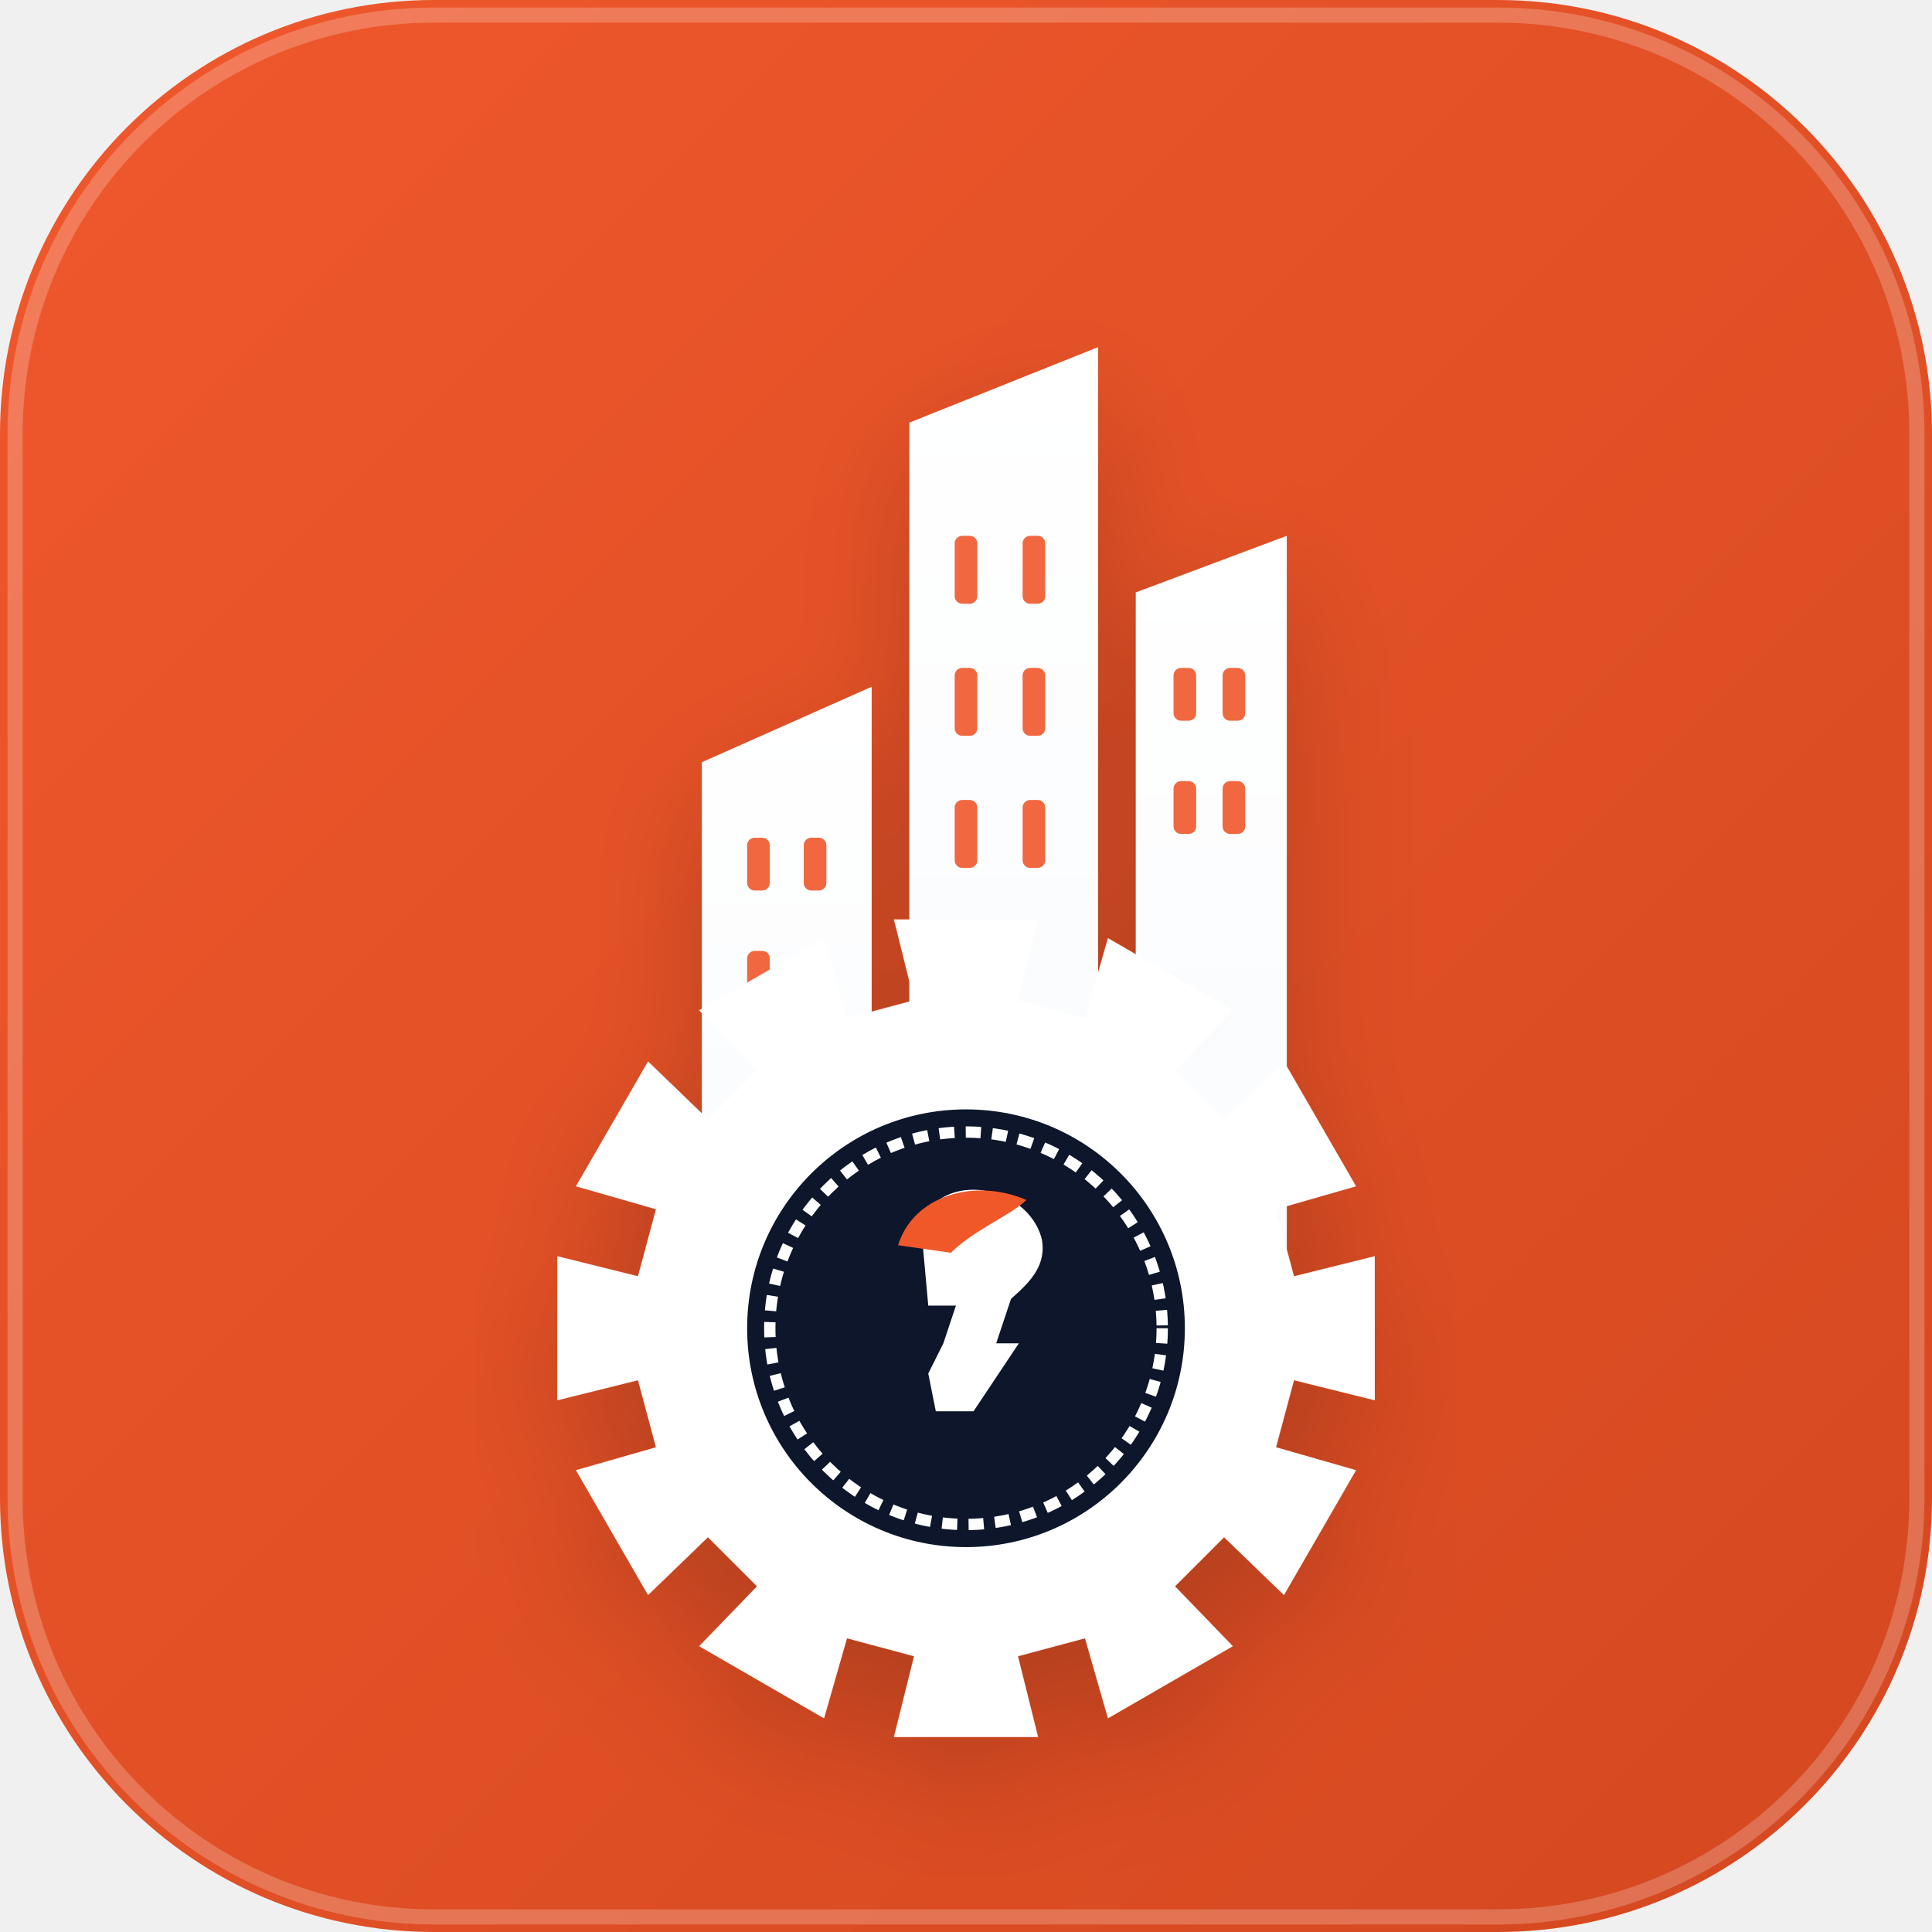
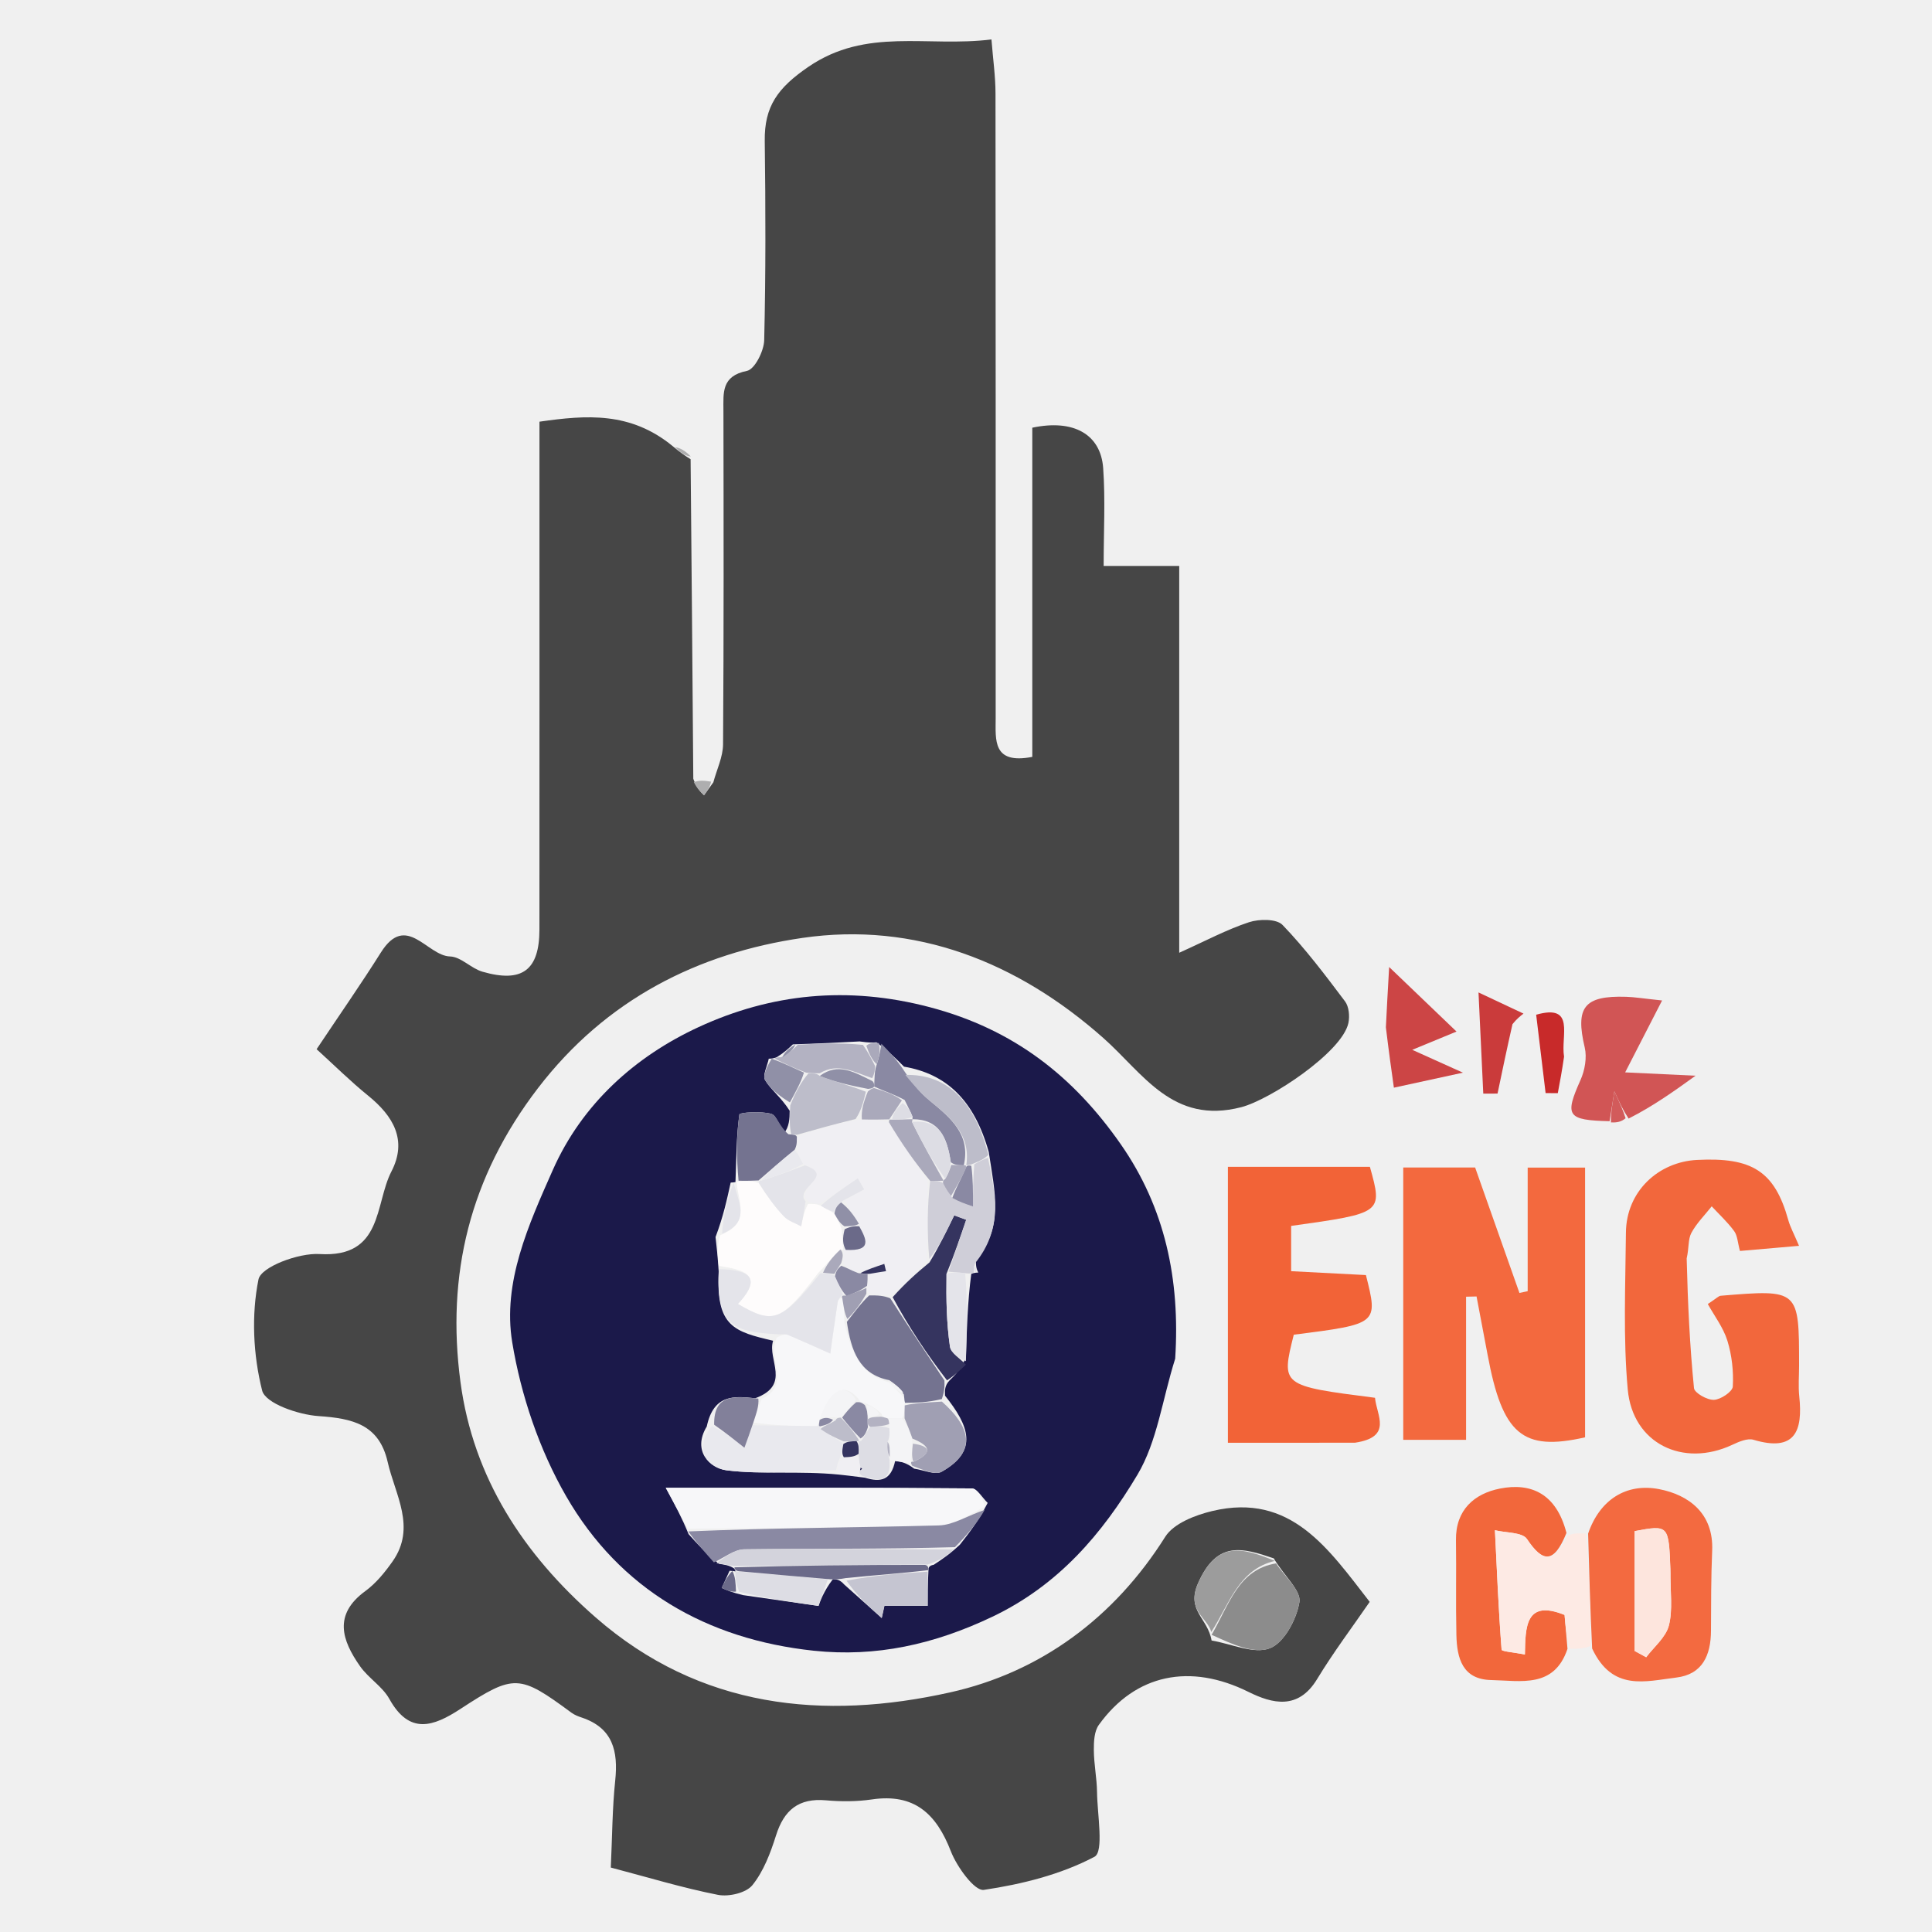
- <svg xmlns="http://www.w3.org/2000/svg" viewBox="0 0 512 512" width="512" height="512">
-   <defs>
-     <linearGradient id="bsbGrad" x1="0%" y1="0%" x2="100%" y2="100%">
-       <stop offset="0%" stop-color="#F0582C" />
-       <stop offset="100%" stop-color="#D44820" />
-     </linearGradient>
-     <linearGradient id="buildingGrad" x1="0%" y1="0%" x2="0%" y2="100%">
-       <stop offset="0%" stop-color="#FFFFFF" />
-       <stop offset="100%" stop-color="#F8FAFC" />
-     </linearGradient>
-     <filter id="dropGlow" x="-10%" y="-10%" width="120%" height="120%">
-       <feDropShadow dx="0" dy="12" stdDeviation="16" flood-color="#000000" flood-opacity="0.18" />
-     </filter>
-   </defs>
-   <rect width="512" height="512" rx="115" fill="url(#bsbGrad)" />
-   <rect x="4" y="4" width="504" height="504" rx="111" fill="none" stroke="#FFFFFF" stroke-opacity="0.22" stroke-width="4" />
-   <g filter="url(#dropGlow)" transform="translate(16, 12)">
-     <path d="M170 190 L215 170 L215 360 L170 360 Z" fill="url(#buildingGrad)" />
-     <path d="M225 100 L275 80 L275 360 L225 360 Z" fill="url(#buildingGrad)" />
-     <path d="M285 145 L325 130 L325 360 L285 360 Z" fill="url(#buildingGrad)" />
-     <rect x="237" y="130" width="6" height="18" rx="2" fill="#F0582C" opacity="0.9" />
-     <rect x="255" y="130" width="6" height="18" rx="2" fill="#F0582C" opacity="0.9" />
-     <rect x="237" y="165" width="6" height="18" rx="2" fill="#F0582C" opacity="0.9" />
-     <rect x="255" y="165" width="6" height="18" rx="2" fill="#F0582C" opacity="0.9" />
-     <rect x="237" y="200" width="6" height="18" rx="2" fill="#F0582C" opacity="0.9" />
-     <rect x="255" y="200" width="6" height="18" rx="2" fill="#F0582C" opacity="0.9" />
-     <rect x="182" y="210" width="6" height="14" rx="2" fill="#F0582C" opacity="0.9" />
-     <rect x="197" y="210" width="6" height="14" rx="2" fill="#F0582C" opacity="0.9" />
-     <rect x="182" y="240" width="6" height="14" rx="2" fill="#F0582C" opacity="0.9" />
-     <rect x="197" y="240" width="6" height="14" rx="2" fill="#F0582C" opacity="0.9" />
-     <rect x="295" y="165" width="6" height="14" rx="2" fill="#F0582C" opacity="0.9" />
-     <rect x="308" y="165" width="6" height="14" rx="2" fill="#F0582C" opacity="0.9" />
-     <rect x="295" y="195" width="6" height="14" rx="2" fill="#F0582C" opacity="0.9" />
-     <rect x="308" y="195" width="6" height="14" rx="2" fill="#F0582C" opacity="0.9" />
-     <g transform="translate(240, 340)">
-       <path d="M 108.33 -19.10 L 108.33 19.10 L 86.92 13.77 L 82.16 31.54 L 103.37 37.62 L 84.26 70.71 L 68.39 55.38 L 55.38 68.39 L 70.71 84.26 L 37.62 103.37 L 31.54 82.16 L 13.77 86.92 L 19.10 108.33 L -19.10 108.33 L -13.77 86.92 L -31.54 82.16 L -37.62 103.37 L -70.71 84.26 L -55.38 68.39 L -68.39 55.38 L -84.26 70.71 L -103.37 37.62 L -82.16 31.54 L -86.92 13.77 L -108.33 19.10 L -108.33 -19.10 L -86.92 -13.77 L -82.16 -31.54 L -103.37 -37.62 L -84.26 -70.71 L -68.39 -55.38 L -55.38 -68.39 L -70.71 -84.26 L -37.62 -103.37 L -31.54 -82.16 L -13.77 -86.92 L -19.10 -108.33 L 19.10 -108.33 L 13.77 -86.92 L 31.54 -82.16 L 37.62 -103.37 L 70.71 -84.26 L 55.38 -68.39 L 68.39 -55.38 L 84.26 -70.71 L 103.37 -37.62 L 82.16 -31.54 L 86.92 -13.77 Z" fill="#FFFFFF" />
-       <circle cx="0" cy="0" r="58" fill="#0F172A" />
-       <circle cx="0" cy="0" r="52" fill="none" stroke="#FFFFFF" stroke-width="3" stroke-dasharray="4 3" />
-       <path d="M-12 -28 C-6 -42 16 -38 20 -24 C22 -15 14 -10 10 -6 L-10 -6 Z" fill="#FFFFFF" />
-       <path d="M-2 -8 L12 -8 L8 4 L14 4 L6 16 L2 22 L-8 22 L-10 12 L-6 4 Z" fill="#FFFFFF" />
-       <path d="M-18 -22 C-14 -35 2 -40 16 -34 C12 -30 2 -26 -4 -20 Z" fill="#F0582C" />
-     </g>
-   </g>
+ <svg xmlns="http://www.w3.org/2000/svg" viewBox="-8 17 252 252" width="256" height="256">
+   <path fill="#464646" opacity="1" stroke="none" d=" M82.079,76.899   C82.202,90.538 82.325,104.177 82.43,118.581   C82.885,119.807 83.357,120.269 83.829,120.73   C84.234,120.167 84.639,119.604 85.044,119.041   C85.486,117.388 86.3,115.737 86.312,114.08   C86.414,99.584 86.386,85.086 86.361,70.588   C86.357,68.216 86.078,66.048 89.433,65.374   C90.442,65.171 91.644,62.788 91.678,61.378   C91.885,52.718 91.863,44.049 91.75,35.386   C91.691,30.888 93.425,28.468 97.435,25.722   C105.02,20.526 112.915,23.192 121.32,22.145   C121.52,24.698 121.845,26.936 121.848,29.174   C121.882,56.336 121.867,83.499 121.87,110.661   C121.871,113.504 121.427,116.736 126.647,115.723   C126.647,101.432 126.647,87.046 126.647,72.787   C132.05,71.639 135.577,73.664 135.892,78.052   C136.187,82.151 135.955,86.288 135.955,90.82   C139.442,90.82 142.377,90.82 145.812,90.82   C145.812,107.654 145.812,124.076 145.812,141.272   C149.288,139.71 152.012,138.245 154.905,137.292   C156.23,136.855 158.502,136.831 159.284,137.642   C162.255,140.727 164.855,144.181 167.439,147.614   C167.953,148.297 168.068,149.557 167.876,150.445   C167.054,154.246 157.68,160.44 153.9,161.416   C144.95,163.726 141.123,157.014 135.925,152.403   C124.712,142.458 111.358,137.191 96.649,139.339   C83.093,141.318 71.075,147.314 62.162,158.943   C53.263,170.553 50.19,183.282 52.064,197.288   C53.73,209.737 60.267,219.729 69.679,227.955   C83.303,239.862 99.442,241.432 115.959,237.739   C127.694,235.115 137.314,228.047 143.985,217.454   C145.087,215.705 147.916,214.612 150.152,214.083   C160.391,211.659 165.284,219.034 170.657,225.939   C168.42,229.196 165.929,232.499 163.793,236.018   C161.338,240.065 157.973,239.235 154.848,237.684   C147.275,233.927 140.138,235.301 135.324,241.989   C134.725,242.821 134.666,244.173 134.674,245.281   C134.686,247.107 135.069,248.929 135.091,250.755   C135.128,253.681 136.01,258.527 134.755,259.19   C130.369,261.505 125.28,262.773 120.32,263.507   C119.122,263.684 116.812,260.503 116.027,258.475   C114.129,253.572 111.256,250.894 105.727,251.708   C103.765,251.997 101.719,252 99.739,251.824   C96.179,251.507 94.265,253.084 93.219,256.407   C92.5,258.688 91.602,261.078 90.135,262.895   C89.318,263.906 87.055,264.432 85.644,264.154   C81.047,263.25 76.543,261.875 71.67,260.594   C71.861,256.504 71.864,252.858 72.245,249.251   C72.65,245.41 71.944,242.385 67.868,241.025   C67.405,240.871 66.926,240.682 66.538,240.396   C59.74,235.385 59.082,235.316 52.056,239.905   C48.511,242.22 45.401,243.307 42.784,238.598   C41.881,236.974 40.054,235.89 38.965,234.337   C36.6,230.965 35.444,227.603 39.654,224.53   C41.042,223.517 42.2,222.089 43.202,220.666   C46.333,216.219 43.539,211.985 42.564,207.689   C41.452,202.788 37.978,202.007 33.548,201.707   C30.92,201.529 26.615,200.055 26.192,198.376   C25.023,193.738 24.772,188.54 25.716,183.878   C26.048,182.237 30.966,180.405 33.673,180.571   C41.984,181.081 40.857,174.051 43.06,169.791   C45.164,165.722 43.3,162.569 40.015,159.909   C37.709,158.041 35.595,155.937 33.297,153.851   C36.34,149.29 39.106,145.327 41.678,141.242   C45,135.966 47.692,141.673 50.701,141.755   C52.124,141.794 53.442,143.314 54.929,143.744   C60.116,145.243 62.357,143.541 62.36,138.242   C62.372,118.079 62.365,97.916 62.365,77.752   C62.365,75.933 62.365,74.115 62.365,72.002   C68.506,71.12 74.238,70.683 79.723,75.177   C80.773,76.066 81.426,76.482 82.079,76.899  M150.032,230.977   C152.607,231.409 155.556,232.801 157.644,231.987   C159.505,231.261 161.127,228.208 161.489,225.962   C161.727,224.483 159.544,222.614 158.141,220.264   C154.063,218.886 150.745,217.887 148.268,223.514   C146.695,227.088 149.542,228.029 150.032,230.977  z" />
+   <path fill="#1B194A" opacity="1" stroke="none" d=" M145.284,194.223   C143.596,199.569 142.939,205.043 140.356,209.367   C135.771,217.041 130.093,223.755 121.433,227.881   C113.845,231.497 106.253,233.172 98.145,232.311   C84.208,230.832 72.862,224.33 65.844,212.155   C62.35,206.094 59.95,199.002 58.813,192.088   C57.526,184.267 60.937,176.759 64.105,169.609   C67.949,160.933 74.908,154.766 83.114,150.973   C92.536,146.617 102.541,145.547 113.272,148.372   C124.25,151.261 132.027,157.414 138.19,166.255   C143.941,174.504 145.954,183.87 145.284,194.223  M108.764,207.529   C109.5,207.656 110.235,207.784 111.245,208.568   C112.456,208.73 113.978,209.443 114.827,208.964   C119.666,206.237 118.404,202.965 115.261,199.042   C115.235,198.38 115.209,197.718 115.87,197.036   C116.575,196.356 117.28,195.676 117.99,194.078   C118.102,190.416 118.214,186.755 118.685,183.169   C118.685,183.169 119.003,182.984 119.603,182.99   C119.419,182.606 119.235,182.221 119.314,181.179   C122.944,177.16 121.776,172.573 120.966,167.253   C119.072,160.505 115.458,157.076 109.915,156.129   C108.93,155.132 107.944,154.135 106.318,152.958   C105.877,152.992 105.436,153.025 104.119,152.839   C101.438,152.98 98.756,153.122 95.422,153.22   C94.858,153.755 94.294,154.29 93.351,154.874   C93.351,154.874 93.028,155.076 92.274,155.093   C92.083,156.046 91.429,157.273 91.797,157.893   C92.538,159.14 93.835,160.055 95.001,161.88   C94.987,162.92 94.972,163.959 94.208,164.893   C93.683,163.981 93.324,162.492 92.598,162.285   C91.263,161.903 88.477,162.101 88.44,162.36   C88.041,165.19 88.057,168.078 87.932,171.133   C87.932,171.133 88.095,171.219 87.304,171.251   C86.818,173.478 86.333,175.705 85.332,178.351   C85.472,179.604 85.613,180.858 85.752,182.974   C85.375,190.063 87.825,190.701 92.841,191.881   C92.046,194.355 95.266,197.627 90.505,199.38   C87.796,199.093 85.088,198.809 84.187,203.063   C82.256,206.241 84.567,208.505 86.774,208.78   C91.459,209.364 96.283,208.828 101.442,209.34   C102.288,209.431 103.134,209.523 104.826,209.744   C106.838,210.37 108.236,210.113 108.764,207.529  M87.162,221.886   C86.82,222.631 86.479,223.375 86.138,224.119   C86.767,224.405 87.397,224.692 88.909,225.059   C92.08,225.512 95.251,225.965 98.761,226.467   C98.923,226.005 99.45,224.503 100.635,222.986   C101.074,222.992 101.513,222.998 102.121,223.68   C103.75,225.136 105.379,226.593 107.008,228.049   C107.125,227.518 107.242,226.986 107.358,226.454   C109.113,226.454 110.867,226.454 113,226.454   C113,225.19 113,223.595 113.116,221.607   C113.116,221.607 113.122,221.197 113.784,221.107   C114.799,220.439 115.814,219.771 117.199,218.486   C118.407,216.945 119.614,215.405 120.827,213.031   C120.14,212.374 119.458,211.15 118.766,211.143   C105.877,211.029 92.987,211.059 78.838,211.059   C80.119,213.433 80.92,214.918 81.814,217.102   C82.915,218.331 84.016,219.559 85.784,220.978   C86.469,221.074 87.154,221.171 87.781,221.598   C87.781,221.598 87.921,221.902 87.976,221.991   C87.976,221.991 87.899,221.92 87.162,221.886  z" />
+   <path fill="#F3693E" opacity="1" stroke="none" d=" M175.032,189.996   C175.032,182.883 175.032,176.269 175.032,169.28   C178.458,169.28 181.371,169.28 184.407,169.28   C186.297,174.63 188.242,180.137 190.187,185.644   C190.546,185.567 190.904,185.49 191.263,185.413   C191.263,180.168 191.263,174.922 191.263,169.297   C193.923,169.297 196.15,169.297 198.75,169.297   C198.75,181.062 198.75,192.774 198.75,204.477   C190.582,206.336 187.968,204.109 186.034,193.708   C185.563,191.172 185.074,188.638 184.593,186.104   C184.138,186.114 183.683,186.125 183.228,186.136   C183.228,192.232 183.228,198.329 183.228,204.801   C180.181,204.801 177.961,204.801 175.032,204.801   C175.032,200.016 175.032,195.256 175.032,189.996  z" />
+   <path fill="#F2673C" opacity="1" stroke="none" d=" M212.001,181.143   C212.147,187.035 212.409,192.56 212.955,198.057   C213.018,198.69 214.674,199.622 215.559,199.588   C216.443,199.554 217.98,198.519 218.018,197.855   C218.128,195.876 217.9,193.784 217.315,191.887   C216.782,190.16 215.608,188.631 214.757,187.09   C215.902,186.344 216.161,186.034 216.444,186.01   C226.661,185.167 226.662,185.171 226.663,195.137   C226.663,196.469 226.546,197.814 226.686,199.132   C227.168,203.667 226.14,206.419 220.717,204.798   C219.924,204.561 218.802,205.055 217.947,205.455   C211.535,208.458 204.958,205.3 204.316,198.243   C203.699,191.473 204.02,184.609 204.077,177.788   C204.121,172.365 208.331,168.551 213.351,168.295   C220.478,167.932 223.466,169.711 225.257,176.147   C225.508,177.048 225.975,177.889 226.656,179.499   C223.849,179.743 221.493,179.947 218.951,180.168   C218.65,179.069 218.629,178.173 218.195,177.579   C217.341,176.413 216.256,175.415 215.267,174.348   C214.361,175.497 213.285,176.555 212.607,177.826   C212.17,178.646 212.317,179.776 212.001,181.143  z" />
+   <path fill="#F26337" opacity="1" stroke="none" d=" M168.716,205.183   C162.963,205.185 157.682,205.185 152.16,205.185   C152.16,192.953 152.16,181.222 152.16,169.196   C158.492,169.196 164.581,169.196 170.682,169.196   C172.363,175.228 172.363,175.228 160.41,176.902   C160.41,178.713 160.41,180.584 160.41,182.806   C163.765,182.98 167.015,183.149 170.163,183.313   C171.769,189.69 171.769,189.69 160.753,191.092   C159.088,197.75 159.088,197.75 171.35,199.32   C171.549,201.601 173.712,204.445 168.716,205.183  z" />
+   <path fill="#F36A40" opacity="1" stroke="none" d=" M199.146,217.036   C200.669,212.588 204.147,210.41 208.414,211.237   C212.245,211.98 215.539,214.376 215.327,219.268   C215.177,222.745 215.188,226.229 215.172,229.71   C215.157,232.881 214.071,235.405 210.641,235.812   C206.694,236.281 202.32,237.684 199.671,232.025   C199.407,226.519 199.276,221.777 199.146,217.036  M209.882,221.661   C209.662,215.886 209.662,215.886 205.21,216.712   C205.21,221.917 205.21,227.128 205.21,232.339   C205.713,232.614 206.217,232.889 206.72,233.163   C207.746,231.8 209.274,230.568 209.674,229.04   C210.207,227.009 209.861,224.748 209.882,221.661  z" />
+   <path fill="#F2673B" opacity="1" stroke="none" d=" M196.455,232.066   C194.715,237.252 190.352,236.216 186.508,236.137   C182.755,236.061 182.034,233.284 181.965,230.277   C181.872,226.148 181.97,222.015 181.909,217.884   C181.852,213.927 184.321,211.82 187.642,211.162   C191.674,210.363 195,211.79 196.32,216.949   C194.666,221.049 193.19,220.768 191.175,217.749   C190.568,216.839 188.428,216.952 186.991,216.596   C187.244,221.792 187.462,226.99 187.86,232.175   C187.879,232.414 189.512,232.529 190.9,232.801   C190.97,229.276 190.929,225.565 196.073,227.642   C196.201,229.12 196.328,230.593 196.455,232.066  z" />
+   <path fill="#FDEAE4" opacity="1" stroke="none" d=" M196.753,232.055   C196.328,230.593 196.201,229.12 196.073,227.642   C190.929,225.565 190.97,229.276 190.9,232.801   C189.512,232.529 187.879,232.414 187.86,232.175   C187.462,226.99 187.244,221.792 186.991,216.596   C188.428,216.952 190.568,216.839 191.175,217.749   C193.19,220.768 194.666,221.049 196.496,217.299   C197.253,216.949 197.883,216.985 198.829,217.028   C199.276,221.777 199.407,226.519 199.48,231.673   C198.633,232.071 197.842,232.058 196.753,232.055  z" />
+   <path fill="#D15555" opacity="1" stroke="none" d=" M201.944,163.245   C196.388,163.109 196.062,162.557 198.153,157.873   C198.716,156.611 199.012,154.94 198.703,153.629   C197.465,148.383 198.606,146.847 204.105,147.017   C205.227,147.052 206.344,147.24 208.794,147.496   C207.115,150.765 205.772,153.379 203.977,156.875   C207.515,157.043 210.711,157.195 213.156,157.311   C210.578,159.172 207.709,161.242 204.427,162.901   C203.691,161.785 203.368,161.079 202.572,159.342   C202.235,161.433 202.09,162.339 201.944,163.245  z" />
+   <path fill="#CC4545" opacity="1" stroke="none" d=" M172.768,151   C172.886,148.516 173.003,146.47 173.194,143.134   C176.608,146.404 179.071,148.764 181.98,151.551   C180.525,152.151 178.805,152.861 176.207,153.933   C178.687,155.051 180.28,155.769 182.815,156.912   C179.478,157.638 177.13,158.148 173.811,158.87   C173.5,156.657 173.133,154.048 172.768,151  z" />
+   <path fill="#CA3B3B" opacity="1" stroke="none" d=" M189.28,150.586   C188.539,153.85 187.935,156.746 187.331,159.641   C186.711,159.643 186.091,159.644 185.471,159.646   C185.286,155.723 185.101,151.799 184.848,146.449   C187.556,147.723 189.136,148.466 190.716,149.209   C190.283,149.545 189.85,149.881 189.28,150.586  z" />
+   <path fill="#C82A2A" opacity="1" stroke="none" d=" M196.008,154.824   C195.736,156.698 195.463,158.143 195.191,159.588   C194.661,159.585 194.131,159.581 193.601,159.577   C193.197,156.223 192.794,152.87 192.37,149.355   C197.548,147.885 195.549,152.119 196.008,154.824  z" />
+   <path fill="#D25B5B" opacity="1" stroke="none" d=" M202.123,163.398   C202.09,162.339 202.235,161.433 202.572,159.342   C203.368,161.079 203.691,161.785 204.034,162.857   C203.47,163.333 202.887,163.442 202.123,163.398  z" />
+   <path fill="#AEAEAF" opacity="1" stroke="none" d=" M84.746,118.953   C84.639,119.604 84.234,120.167 83.829,120.73   C83.357,120.269 82.885,119.807 82.506,119.022   C83.216,118.754 83.832,118.81 84.746,118.953  z" />
+   <path fill="#AEAEAF" opacity="1" stroke="none" d=" M82.099,76.545   C81.426,76.482 80.773,76.066 80.053,75.331   C80.697,75.406 81.408,75.799 82.099,76.545  z" />
+   <path fill="#8C8C8C" opacity="1" stroke="none" d=" M158.445,220.92   C159.544,222.614 161.727,224.483 161.489,225.962   C161.127,228.208 159.505,231.261 157.644,231.987   C155.556,232.801 152.607,231.409 150.037,230.236   C152.378,226.18 153.544,221.72 158.445,220.92  z" />
+   <path fill="#9C9C9C" opacity="1" stroke="none" d=" M158.293,220.592   C153.544,221.72 152.378,226.18 149.99,229.872   C149.542,228.029 146.695,227.088 148.268,223.514   C150.745,217.887 154.063,218.886 158.293,220.592  z" />
+   <path fill="#F7F7F9" opacity="1" stroke="none" d=" M81.721,216.402   C80.92,214.918 80.119,213.433 78.838,211.059   C92.987,211.059 105.877,211.029 118.766,211.143   C119.458,211.15 120.14,212.374 120.44,213.524   C118.195,214.697 116.351,215.917 114.475,215.968   C103.561,216.265 92.64,216.287 81.721,216.402  z" />
+   <path fill="#FEFCFC" opacity="1" stroke="none" d=" M85.753,182.112   C85.613,180.858 85.472,179.604 85.93,178.126   C90.087,176.385 88.18,173.588 88.095,171.219   C88.095,171.219 87.932,171.133 88.321,171.099   C89.468,171.033 90.225,171.002 90.993,171.333   C92.08,173.033 93.082,174.439 94.264,175.673   C94.835,176.268 95.746,176.538 96.502,176.955   C96.693,175.988 96.884,175.02 97.385,174.038   C98.107,174.023 98.521,174.022 99.07,174.258   C99.704,174.683 100.201,174.871 100.845,175.308   C101.252,176.047 101.512,176.538 101.794,177.405   C101.861,178.533 101.906,179.285 101.981,180.032   C102.011,180.028 102.006,179.968 101.626,179.976   C100.517,180.986 99.787,181.989 98.706,183.058   C93.921,189.371 92.882,189.806 88.25,187.076   C91.865,183.224 88.913,182.612 85.753,182.112  M99.528,177.392   C99.528,177.392 99.617,177.525 99.528,177.392  z" />
+   <path fill="#F7F7F9" opacity="1" stroke="none" d=" M91.331,199.477   C95.266,197.627 92.046,194.355 93.308,191.473   C94.105,191.073 94.475,190.988 94.758,191.108   C96.615,191.897 98.453,192.731 100.297,193.55   C100.613,191.309 100.916,189.067 101.262,186.831   C101.309,186.531 101.578,186.265 101.872,186.358   C102.067,187.519 102.133,188.305 102.13,189.466   C102.99,193.103 104.043,196.264 108.034,197.326   C108.64,198.086 109.211,198.545 109.849,199.247   C109.96,199.651 110.004,199.813 110.01,200.311   C109.977,201.099 109.983,201.551 109.645,202.003   C108.844,202.012 108.386,202.02 107.693,201.977   C107.458,201.926 107.012,201.743 107.005,201.431   C106.332,200.748 105.665,200.375 104.747,199.973   C104.333,199.903 104.169,199.863 103.996,199.488   C102.132,197.231 100.262,198.271 98.908,202.21   C98.819,202.673 98.802,202.862 98.448,203.04   C95.467,202.984 92.823,202.94 90.262,202.54   C90.673,201.282 91.002,200.379 91.331,199.477  z" />
+   <path fill="#8A89A3" opacity="1" stroke="none" d=" M81.768,216.752   C92.64,216.287 103.561,216.265 114.475,215.968   C116.351,215.917 118.195,214.697 120.437,213.94   C119.614,215.405 118.407,216.945 116.557,218.803   C106.969,219.08 98.023,218.968 89.079,219.083   C87.751,219.1 86.438,220.193 85.117,220.788   C84.016,219.559 82.915,218.331 81.768,216.752  z" />
+   <path fill="#747390" opacity="1" stroke="none" d=" M108,197.025   C104.043,196.264 102.99,193.103 102.461,189.419   C103.575,187.998 104.288,186.998 105.376,185.964   C106.504,185.959 107.256,185.987 108.128,186.35   C110.56,190.142 112.871,193.599 115.183,197.056   C115.209,197.718 115.235,198.38 114.844,199.485   C112.968,199.943 111.508,199.959 110.048,199.975   C110.004,199.813 109.96,199.651 109.901,198.903   C109.257,197.887 108.628,197.456 108,197.025  z" />
+   <path fill="#35345F" opacity="1" stroke="none" d=" M115.526,197.046   C112.871,193.599 110.56,190.142 108.434,186.195   C110.055,184.397 111.489,183.09 113.24,181.66   C114.526,179.532 115.495,177.528 116.464,175.523   C116.985,175.716 117.506,175.91 118.027,176.103   C117.258,178.359 116.488,180.616 115.459,183.148   C115.404,186.502 115.466,189.601 115.907,192.645   C116.032,193.511 117.262,194.217 117.985,194.996   C117.28,195.676 116.575,196.356 115.526,197.046  z" />
+   <path fill="#E4E4EA" opacity="1" stroke="none" d=" M101.744,185.984   C101.578,186.265 101.309,186.531 101.262,186.831   C100.916,189.067 100.613,191.309 100.297,193.55   C98.453,192.731 96.615,191.897 94.758,191.108   C94.475,190.988 94.105,191.073 93.376,191.035   C87.825,190.701 85.375,190.063 85.753,182.543   C88.913,182.612 91.865,183.224 88.25,187.076   C92.882,189.806 93.921,189.371 99.001,183.082   C100.04,183.079 100.433,183.118 100.912,183.46   C101.354,184.512 101.71,185.263 101.987,185.996   C101.907,185.978 101.744,185.984 101.744,185.984  z" />
+   <path fill="#E9E9EE" opacity="1" stroke="none" d=" M90.179,202.895   C92.823,202.94 95.467,202.984 98.492,203.01   C98.872,202.992 98.961,203.045 99.025,203.389   C100.079,204.158 101.068,204.584 102.002,205.356   C101.856,206.158 101.767,206.614 101.515,207.238   C101.252,207.854 101.151,208.303 101.051,208.752   C96.283,208.828 91.459,209.364 86.774,208.78   C84.567,208.505 82.256,206.241 84.848,203.019   C86.705,203.927 87.901,204.88 89.098,205.833   C89.458,204.854 89.818,203.874 90.179,202.895  z" />
+   <path fill="#CFCED8" opacity="1" stroke="none" d=" M115.719,182.872   C116.488,180.616 117.258,178.359 118.027,176.103   C117.506,175.91 116.985,175.716 116.464,175.523   C115.495,177.528 114.526,179.532 113.211,181.217   C112.908,177.6 112.951,174.304 113.326,171.026   C114.102,171.034 114.546,171.023 115.002,171.316   C115.359,172.079 115.702,172.539 116.217,173.255   C117.127,173.763 117.865,174.014 118.916,174.372   C118.916,172.371 118.916,170.743 119.079,168.866   C119.785,168.418 120.327,168.218 120.87,168.018   C121.776,172.573 122.944,177.16 119.161,181.795   C119.006,182.602 119.004,182.793 119.003,182.984   C119.003,182.984 118.685,183.169 118.072,183.087   C116.878,182.96 116.298,182.916 115.719,182.872  z" />
+   <path fill="#D3D3DC" opacity="1" stroke="none" d=" M85.451,220.883   C86.438,220.193 87.751,219.1 89.079,219.083   C98.023,218.968 106.969,219.08 116.372,219.111   C115.814,219.771 114.799,220.439 112.982,221.072   C104.066,221.114 95.953,221.19 87.839,221.267   C87.154,221.171 86.469,221.074 85.451,220.883  z" />
+   <path fill="#747390" opacity="1" stroke="none" d=" M90.981,170.97   C90.225,171.002 89.468,171.033 88.336,171.008   C88.057,168.078 88.041,165.19 88.44,162.36   C88.477,162.101 91.263,161.903 92.598,162.285   C93.324,162.492 93.683,163.981 94.835,164.943   C95.63,164.998 95.798,165.003 95.957,165.311   C95.941,166.021 95.934,166.427 95.636,166.993   C93.871,168.421 92.397,169.687 90.933,170.974   C90.943,170.994 90.981,170.97 90.981,170.97  z" />
+   <path fill="#A09FB3" opacity="1" stroke="none" d=" M110.01,200.311   C111.508,199.959 112.968,199.943 114.859,199.817   C118.404,202.965 119.666,206.237 114.827,208.964   C113.978,209.443 112.456,208.73 110.993,208.193   C110.742,207.819 110.796,207.577 111.133,207.672   C113.71,206.512 113.39,205.608 111.017,204.643   C110.626,203.541 110.307,202.772 109.988,202.002   C109.983,201.551 109.977,201.099 110.01,200.311  z" />
+   <path fill="#8A89A3" opacity="1" stroke="none" d=" M106.959,153.138   C107.944,154.135 108.93,155.132 110.043,156.843   C111.192,158.558 112.149,159.639 113.25,160.547   C115.936,162.762 118.64,164.926 117.713,168.995   C116.952,168.984 116.518,168.968 116.015,168.589   C115.53,165.325 114.515,162.984 111.01,162.982   C110.999,163.001 111.035,162.979 111.031,162.666   C110.713,161.845 110.399,161.336 109.996,160.478   C108.612,159.726 107.316,159.324 106.02,158.729   C106.021,158.535 106.037,158.149 106.062,157.798   C106.103,156.977 106.119,156.507 106.363,155.821   C106.713,154.783 106.836,153.961 106.959,153.138  z" />
+   <path fill="#C5C5D1" opacity="1" stroke="none" d=" M113,222   C113,223.595 113,225.19 113,226.454   C110.867,226.454 109.113,226.454 107.358,226.454   C107.242,226.986 107.125,227.518 107.008,228.049   C105.379,226.593 103.75,225.136 102.419,223.174   C106.145,222.446 109.572,222.223 113,222  z" />
+   <path fill="#BDBDCA" opacity="1" stroke="none" d=" M95.966,165.007   C95.798,165.003 95.63,164.998 95.21,164.996   C94.972,163.959 94.987,162.92 95.077,161.183   C95.821,159.323 96.488,158.161 97.45,157.002   C98.136,157.001 98.527,156.996 98.931,157.338   C100.948,158.143 102.954,158.602 104.935,159.397   C104.615,160.804 104.32,161.874 103.602,162.957   C100.775,163.65 98.37,164.328 95.966,165.007  z" />
+   <path fill="#BDBDCA" opacity="1" stroke="none" d=" M118.039,168.99   C118.64,164.926 115.936,162.762 113.25,160.547   C112.149,159.639 111.192,158.558 110.09,157.208   C115.458,157.076 119.072,160.505 120.918,167.635   C120.327,168.218 119.785,168.418 118.854,168.812   C118.465,169.005 118.003,168.958 118.001,168.977   C117.999,168.996 118.039,168.99 118.039,168.99  z" />
+   <path fill="#B3B2C2" opacity="1" stroke="none" d=" M98.919,156.991   C98.527,156.996 98.136,157.001 97.154,156.913   C95.385,156.239 94.207,155.658 93.028,155.076   C93.028,155.076 93.351,154.874 93.876,154.899   C94.958,154.371 95.516,153.818 96.074,153.264   C98.756,153.122 101.438,152.98 104.564,153.291   C105.384,154.509 105.76,155.273 106.135,156.038   C106.119,156.507 106.103,156.977 105.761,157.629   C103.354,156.817 101.304,155.574 98.919,156.991  z" />
+   <path fill="#DDDDE4" opacity="1" stroke="none" d=" M99.977,223   C99.45,224.503 98.923,226.005 98.761,226.467   C95.251,225.965 92.08,225.512 88.441,224.637   C87.948,223.45 87.924,222.685 87.899,221.92   C87.899,221.92 87.976,221.991 88.406,221.986   C92.55,222.32 96.263,222.66 99.977,223  z" />
+   <path fill="#82809A" opacity="1" stroke="none" d=" M90.262,202.54   C89.818,203.874 89.458,204.854 89.098,205.833   C87.901,204.88 86.705,203.927 85.15,202.832   C85.088,198.809 87.796,199.093 90.918,199.428   C91.002,200.379 90.673,201.282 90.262,202.54  z" />
+   <path fill="#6B6A89" opacity="1" stroke="none" d=" M100.306,222.993   C96.263,222.66 92.55,222.32 88.379,221.941   C87.921,221.902 87.781,221.598 87.81,221.432   C95.953,221.19 104.066,221.114 112.651,221.117   C113.122,221.197 113.116,221.607 113.058,221.803   C109.572,222.223 106.145,222.446 102.334,222.837   C101.513,222.998 101.074,222.992 100.306,222.993  z" />
+   <path fill="#E4E4EA" opacity="1" stroke="none" d=" M115.459,183.148   C116.298,182.916 116.878,182.96 117.892,183.049   C118.214,186.755 118.102,190.416 117.988,194.537   C117.262,194.217 116.032,193.511 115.907,192.645   C115.466,189.601 115.404,186.502 115.459,183.148  z" />
+   <path fill="#DDDDE4" opacity="1" stroke="none" d=" M108.015,207.527   C108.236,210.113 106.838,210.37 104.403,209.467   C103.98,209.191 104.113,208.788 104.22,208.761   C104.328,208.733 104.447,208.558 104.447,208.558   C104.447,208.558 104.185,208.353 104.115,208.008   C104.026,207.428 104.008,207.194 103.989,206.629   C104.011,205.856 104.034,205.415 104.034,204.981   C104.011,204.988 104.048,205.018 104.343,204.937   C104.826,204.289 105.015,203.722 105.548,203.109   C106.592,203.037 107.291,203.012 108.012,203.304   C108.039,204.046 108.043,204.471 107.774,205.066   C107.672,205.977 107.842,206.719 108.041,207.477   C108.07,207.493 108.015,207.527 108.015,207.527  z" />
+   <path fill="#F4F4F6" opacity="1" stroke="none" d=" M108.39,207.528   C108.015,207.527 108.07,207.493 108.075,207.051   C108.069,206.038 108.058,205.467 108.047,204.896   C108.043,204.471 108.039,204.046 107.999,203.064   C107.962,202.507 107.929,202.027 107.929,202.027   C108.386,202.02 108.844,202.012 109.645,202.003   C110.307,202.772 110.626,203.541 111,204.973   C110.968,206.283 110.882,206.93 110.796,207.577   C110.796,207.577 110.742,207.819 110.856,207.865   C110.235,207.784 109.5,207.656 108.39,207.528  z" />
+   <path fill="#9090A7" opacity="1" stroke="none" d=" M92.651,155.085   C94.207,155.658 95.385,156.239 96.86,156.909   C96.488,158.161 95.821,159.323 95.028,160.796   C93.835,160.055 92.538,159.14 91.797,157.893   C91.429,157.273 92.083,156.046 92.651,155.085  z" />
+   <path fill="#E4E4EA" opacity="1" stroke="none" d=" M87.699,171.235   C88.18,173.588 90.087,176.385 86.188,177.916   C86.333,175.705 86.818,173.478 87.699,171.235  z" />
+   <path fill="#F0EFF3" opacity="1" stroke="none" d=" M103.989,206.96   C104.008,207.194 104.026,207.428 104.161,208.127   C104.276,208.592 104.113,208.788 104.113,208.788   C104.113,208.788 103.98,209.191 103.98,209.403   C103.134,209.523 102.288,209.431 101.246,209.046   C101.151,208.303 101.252,207.854 101.904,207.246   C102.966,207.044 103.478,207.002 103.989,206.96  z" />
+   <path fill="#6B6A89" opacity="1" stroke="none" d=" M87.53,221.903   C87.924,222.685 87.948,223.45 87.999,224.596   C87.397,224.692 86.767,224.405 86.138,224.119   C86.479,223.375 86.82,222.631 87.53,221.903  z" />
+   <path fill="#AAA9BB" opacity="1" stroke="none" d=" M106.363,155.821   C105.76,155.273 105.384,154.509 105.002,153.402   C105.436,153.025 105.877,152.992 106.638,153.048   C106.836,153.961 106.713,154.783 106.363,155.821  z" />
+   <path fill="#9090A7" opacity="1" stroke="none" d=" M95.748,153.242   C95.516,153.818 94.958,154.371 94.065,154.875   C94.294,154.29 94.858,153.755 95.748,153.242  z" />
+   <path fill="#E4E4EA" opacity="1" stroke="none" d=" M119.303,182.987   C119.004,182.793 119.006,182.602 119.029,182.123   C119.235,182.221 119.419,182.606 119.303,182.987  z" />
+   <path fill="#FDE5DD" opacity="1" stroke="none" d=" M209.887,222.123   C209.861,224.748 210.207,227.009 209.674,229.04   C209.274,230.568 207.746,231.8 206.72,233.163   C206.217,232.889 205.713,232.614 205.21,232.339   C205.21,227.128 205.21,221.917 205.21,216.712   C209.662,215.886 209.662,215.886 209.887,222.123  z" />
+   <path fill="#F0EFF3" opacity="1" stroke="none" d=" M95.957,165.311   C98.37,164.328 100.775,163.65 103.996,163.028   C105.876,163.056 106.94,163.026 107.95,163.361   C109.596,166.153 111.295,168.58 112.993,171.007   C112.951,174.304 112.908,177.6 112.894,181.34   C111.489,183.09 110.055,184.397 108.314,185.859   C107.256,185.987 106.504,185.959 105.382,185.715   C105.011,185.499 105.009,185.001 105.094,184.711   C105.174,184.018 105.168,183.616 105.502,183.139   C106.418,182.978 106.993,182.891 107.568,182.804   C107.493,182.487 107.418,182.171 107.343,181.854   C106.202,182.234 105.061,182.615 103.624,182.986   C102.883,182.654 102.438,182.33 101.992,181.666   C101.996,180.873 102.001,180.42 102.006,179.968   C102.006,179.968 102.011,180.028 102.349,180.024   C105.863,180.226 104.969,178.587 104.025,176.622   C103.332,175.454 102.69,174.615 102.273,173.557   C103.237,172.936 103.976,172.534 104.715,172.132   C104.44,171.656 104.164,171.179 103.889,170.702   C102.237,171.808 100.585,172.915 98.934,174.021   C98.521,174.022 98.107,174.023 97.38,173.686   C95.539,171.923 101.056,170.394 96.745,168.817   C96.301,168.03 96.114,167.431 95.927,166.833   C95.934,166.427 95.941,166.021 95.957,165.311  z" />
+   <path fill="#E4E4EA" opacity="1" stroke="none" d=" M97.002,169.005   C101.056,170.394 95.539,171.923 97.07,173.701   C96.884,175.02 96.693,175.988 96.502,176.955   C95.746,176.538 94.835,176.268 94.264,175.673   C93.082,174.439 92.08,173.033 90.993,171.333   C90.981,170.97 90.943,170.994 91.328,170.989   C93.476,170.325 95.239,169.665 97.002,169.005  z" />
+   <path fill="#E4E4EA" opacity="1" stroke="none" d=" M99.07,174.258   C100.585,172.915 102.237,171.808 103.889,170.702   C104.164,171.179 104.44,171.656 104.715,172.132   C103.976,172.534 103.237,172.936 101.931,173.618   C101.142,174.286 100.92,174.672 100.698,175.059   C100.201,174.871 99.704,174.683 99.07,174.258  z" />
+   <path fill="#6B6A89" opacity="1" stroke="none" d=" M104.077,176.95   C104.969,178.587 105.863,180.226 102.319,180.028   C101.906,179.285 101.861,178.533 102.175,177.335   C103.048,176.91 103.562,176.93 104.077,176.95  z" />
+   <path fill="#AAA9BB" opacity="1" stroke="none" d=" M101.626,179.976   C102.001,180.42 101.996,180.873 101.718,181.76   C101.238,182.516 101.032,182.837 100.826,183.158   C100.433,183.118 100.04,183.079 99.353,183.015   C99.787,181.989 100.517,180.986 101.626,179.976  z" />
+   <path fill="#9090A7" opacity="1" stroke="none" d=" M104.025,176.622   C103.562,176.93 103.048,176.91 102.152,176.959   C101.512,176.538 101.252,176.047 100.845,175.308   C100.92,174.672 101.142,174.286 101.706,173.837   C102.69,174.615 103.332,175.454 104.025,176.622  z" />
+   <path fill="#F0EFF3" opacity="1" stroke="none" d=" M99.573,177.459   C99.617,177.525 99.528,177.392 99.573,177.459  z" />
+   <path fill="#F4F4F6" opacity="1" stroke="none" d=" M98.981,201.935   C100.262,198.271 102.132,197.231 103.66,199.564   C102.838,200.616 102.342,201.256 101.662,201.906   C101.479,201.916 101.111,201.917 100.758,201.855   C99.93,201.84 99.456,201.888 98.981,201.935  z" />
+   <path fill="#8A89A3" opacity="1" stroke="none" d=" M101.845,201.897   C102.342,201.256 102.838,200.616 103.67,199.899   C104.169,199.863 104.333,199.903 104.804,200.268   C105.142,200.993 105.173,201.392 105.17,202.132   C105.159,202.701 105.181,202.928 105.204,203.155   C105.015,203.722 104.826,204.289 104.247,204.624   C103.186,203.56 102.515,202.728 101.845,201.897  z" />
+   <path fill="#A09FB3" opacity="1" stroke="none" d=" M105.009,185.001   C105.009,185.001 105.011,185.499 105.005,185.748   C104.288,186.998 103.575,187.998 102.531,189.045   C102.133,188.305 102.067,187.519 101.872,186.358   C101.744,185.984 101.907,185.978 102.305,185.992   C103.471,185.67 104.24,185.336 105.009,185.001  z" />
+   <path fill="#F4F4F6" opacity="1" stroke="none" d=" M105.204,201.791   C105.173,201.392 105.142,200.993 105.055,200.298   C105.665,200.375 106.332,200.748 106.706,201.488   C106.01,201.835 105.607,201.813 105.204,201.791  z" />
+   <path fill="#F4F4F6" opacity="1" stroke="none" d=" M108.034,197.326   C108.628,197.456 109.257,197.887 109.834,198.661   C109.211,198.545 108.64,198.086 108.034,197.326  z" />
+   <path fill="#B3B2C2" opacity="1" stroke="none" d=" M105.17,202.132   C105.607,201.813 106.01,201.835 106.713,201.8   C107.012,201.743 107.458,201.926 107.693,201.977   C107.929,202.027 107.962,202.507 107.976,202.746   C107.291,203.012 106.592,203.037 105.548,203.109   C105.181,202.928 105.159,202.701 105.17,202.132  z" />
+   <path fill="#8A89A3" opacity="1" stroke="none" d=" M98.908,202.21   C99.456,201.888 99.93,201.84 100.654,202.189   C100.255,202.738 99.608,202.892 98.961,203.045   C98.961,203.045 98.872,202.992 98.829,203.021   C98.802,202.862 98.819,202.673 98.908,202.21  z" />
+   <path fill="#8A89A3" opacity="1" stroke="none" d=" M105.094,184.711   C104.24,185.336 103.471,185.67 102.385,186.01   C101.71,185.263 101.354,184.512 100.912,183.46   C101.032,182.837 101.238,182.516 101.718,182.1   C102.438,182.33 102.883,182.654 103.933,183.053   C104.745,183.156 104.953,183.185 105.161,183.214   C105.168,183.616 105.174,184.018 105.094,184.711  z" />
+   <path fill="#BDBDCA" opacity="1" stroke="none" d=" M99.025,203.389   C99.608,202.892 100.255,202.738 101.007,202.251   C101.111,201.917 101.479,201.916 101.662,201.906   C102.515,202.728 103.186,203.56 103.952,204.705   C104.048,205.018 104.011,204.988 103.701,204.989   C102.946,204.997 102.502,205.004 102.058,205.01   C101.068,204.584 100.079,204.158 99.025,203.389  z" />
+   <path fill="#35345F" opacity="1" stroke="none" d=" M102.002,205.356   C102.502,205.004 102.946,204.997 103.723,204.982   C104.034,205.415 104.011,205.856 103.989,206.629   C103.478,207.002 102.966,207.044 102.067,207.078   C101.767,206.614 101.856,206.158 102.002,205.356  z" />
+   <path fill="#AAA9BB" opacity="1" stroke="none" d=" M113.326,171.026   C111.295,168.58 109.596,166.153 107.944,163.368   C107.99,163.01 107.978,163.022 108.361,163.038   C109.508,163.028 110.272,163.004 111.035,162.979   C111.035,162.979 110.999,163.001 110.962,163.354   C112.302,166.11 113.68,168.513 115.041,170.94   C115.024,170.965 114.989,171.012 114.989,171.012   C114.546,171.023 114.102,171.034 113.326,171.026  z" />
+   <path fill="#AAA9BB" opacity="1" stroke="none" d=" M116.084,168.952   C116.518,168.968 116.952,168.984 117.713,168.995   C118.039,168.99 117.999,168.996 117.998,169.356   C117.346,170.809 116.696,171.904 116.045,172.998   C115.702,172.539 115.359,172.079 115.002,171.316   C114.989,171.012 115.024,170.965 115.282,170.784   C115.721,170.052 115.903,169.502 116.084,168.952  z" />
+   <path fill="#8A89A3" opacity="1" stroke="none" d=" M116.217,173.255   C116.696,171.904 117.346,170.809 118,169.336   C118.003,168.958 118.465,169.005 118.691,169.06   C118.916,170.743 118.916,172.371 118.916,174.372   C117.865,174.014 117.127,173.763 116.217,173.255  z" />
+   <path fill="#E9E9EE" opacity="1" stroke="none" d=" M96.745,168.817   C95.239,169.665 93.476,170.325 91.318,170.969   C92.397,169.687 93.871,168.421 95.636,166.993   C96.114,167.431 96.301,168.03 96.745,168.817  z" />
+   <path fill="#B3B2C2" opacity="1" stroke="none" d=" M111.133,207.672   C110.882,206.93 110.968,206.283 111.071,205.305   C113.39,205.608 113.71,206.512 111.133,207.672  z" />
+   <path fill="#DDDDE4" opacity="1" stroke="none" d=" M116.015,168.589   C115.903,169.502 115.721,170.052 115.299,170.759   C113.68,168.513 112.302,166.11 110.972,163.336   C114.515,162.984 115.53,165.325 116.015,168.589  z" />
+   <path fill="#AAA9BB" opacity="1" stroke="none" d=" M107.996,163.003   C106.94,163.026 105.876,163.056 104.419,163.015   C104.32,161.874 104.615,160.804 105.201,159.367   C105.667,158.973 105.844,158.948 106.02,158.922   C107.316,159.324 108.612,159.726 109.64,160.524   C108.908,161.621 108.443,162.321 107.978,163.022   C107.978,163.022 107.99,163.01 107.996,163.003  z" />
+   <path fill="#9090A7" opacity="1" stroke="none" d=" M106.02,158.729   C105.844,158.948 105.667,158.973 105.225,159.03   C102.954,158.602 100.948,158.143 98.931,157.338   C101.304,155.574 103.354,156.817 105.736,157.98   C106.037,158.149 106.021,158.535 106.02,158.729  z" />
+   <path fill="#DDDDE4" opacity="1" stroke="none" d=" M108.361,163.038   C108.443,162.321 108.908,161.621 109.729,160.874   C110.399,161.336 110.713,161.845 111.031,162.666   C110.272,163.004 109.508,163.028 108.361,163.038  z" />
+   <path fill="#B3B2C2" opacity="1" stroke="none" d=" M107.774,205.066   C108.058,205.467 108.069,206.038 108.046,207.035   C107.842,206.719 107.672,205.977 107.774,205.066  z" />
+   <path fill="#1B194A" opacity="1" stroke="none" d=" M104.22,208.761   C104.113,208.788 104.276,208.592 104.231,208.472   C104.185,208.353 104.447,208.558 104.447,208.558   C104.447,208.558 104.328,208.733 104.22,208.761  z" />
+   <path fill="#35345F" opacity="1" stroke="none" d=" M105.502,183.139   C104.953,183.185 104.745,183.156 104.228,183.061   C105.061,182.615 106.202,182.234 107.343,181.854   C107.418,182.171 107.493,182.487 107.568,182.804   C106.993,182.891 106.418,182.978 105.502,183.139  z" />
</svg>
